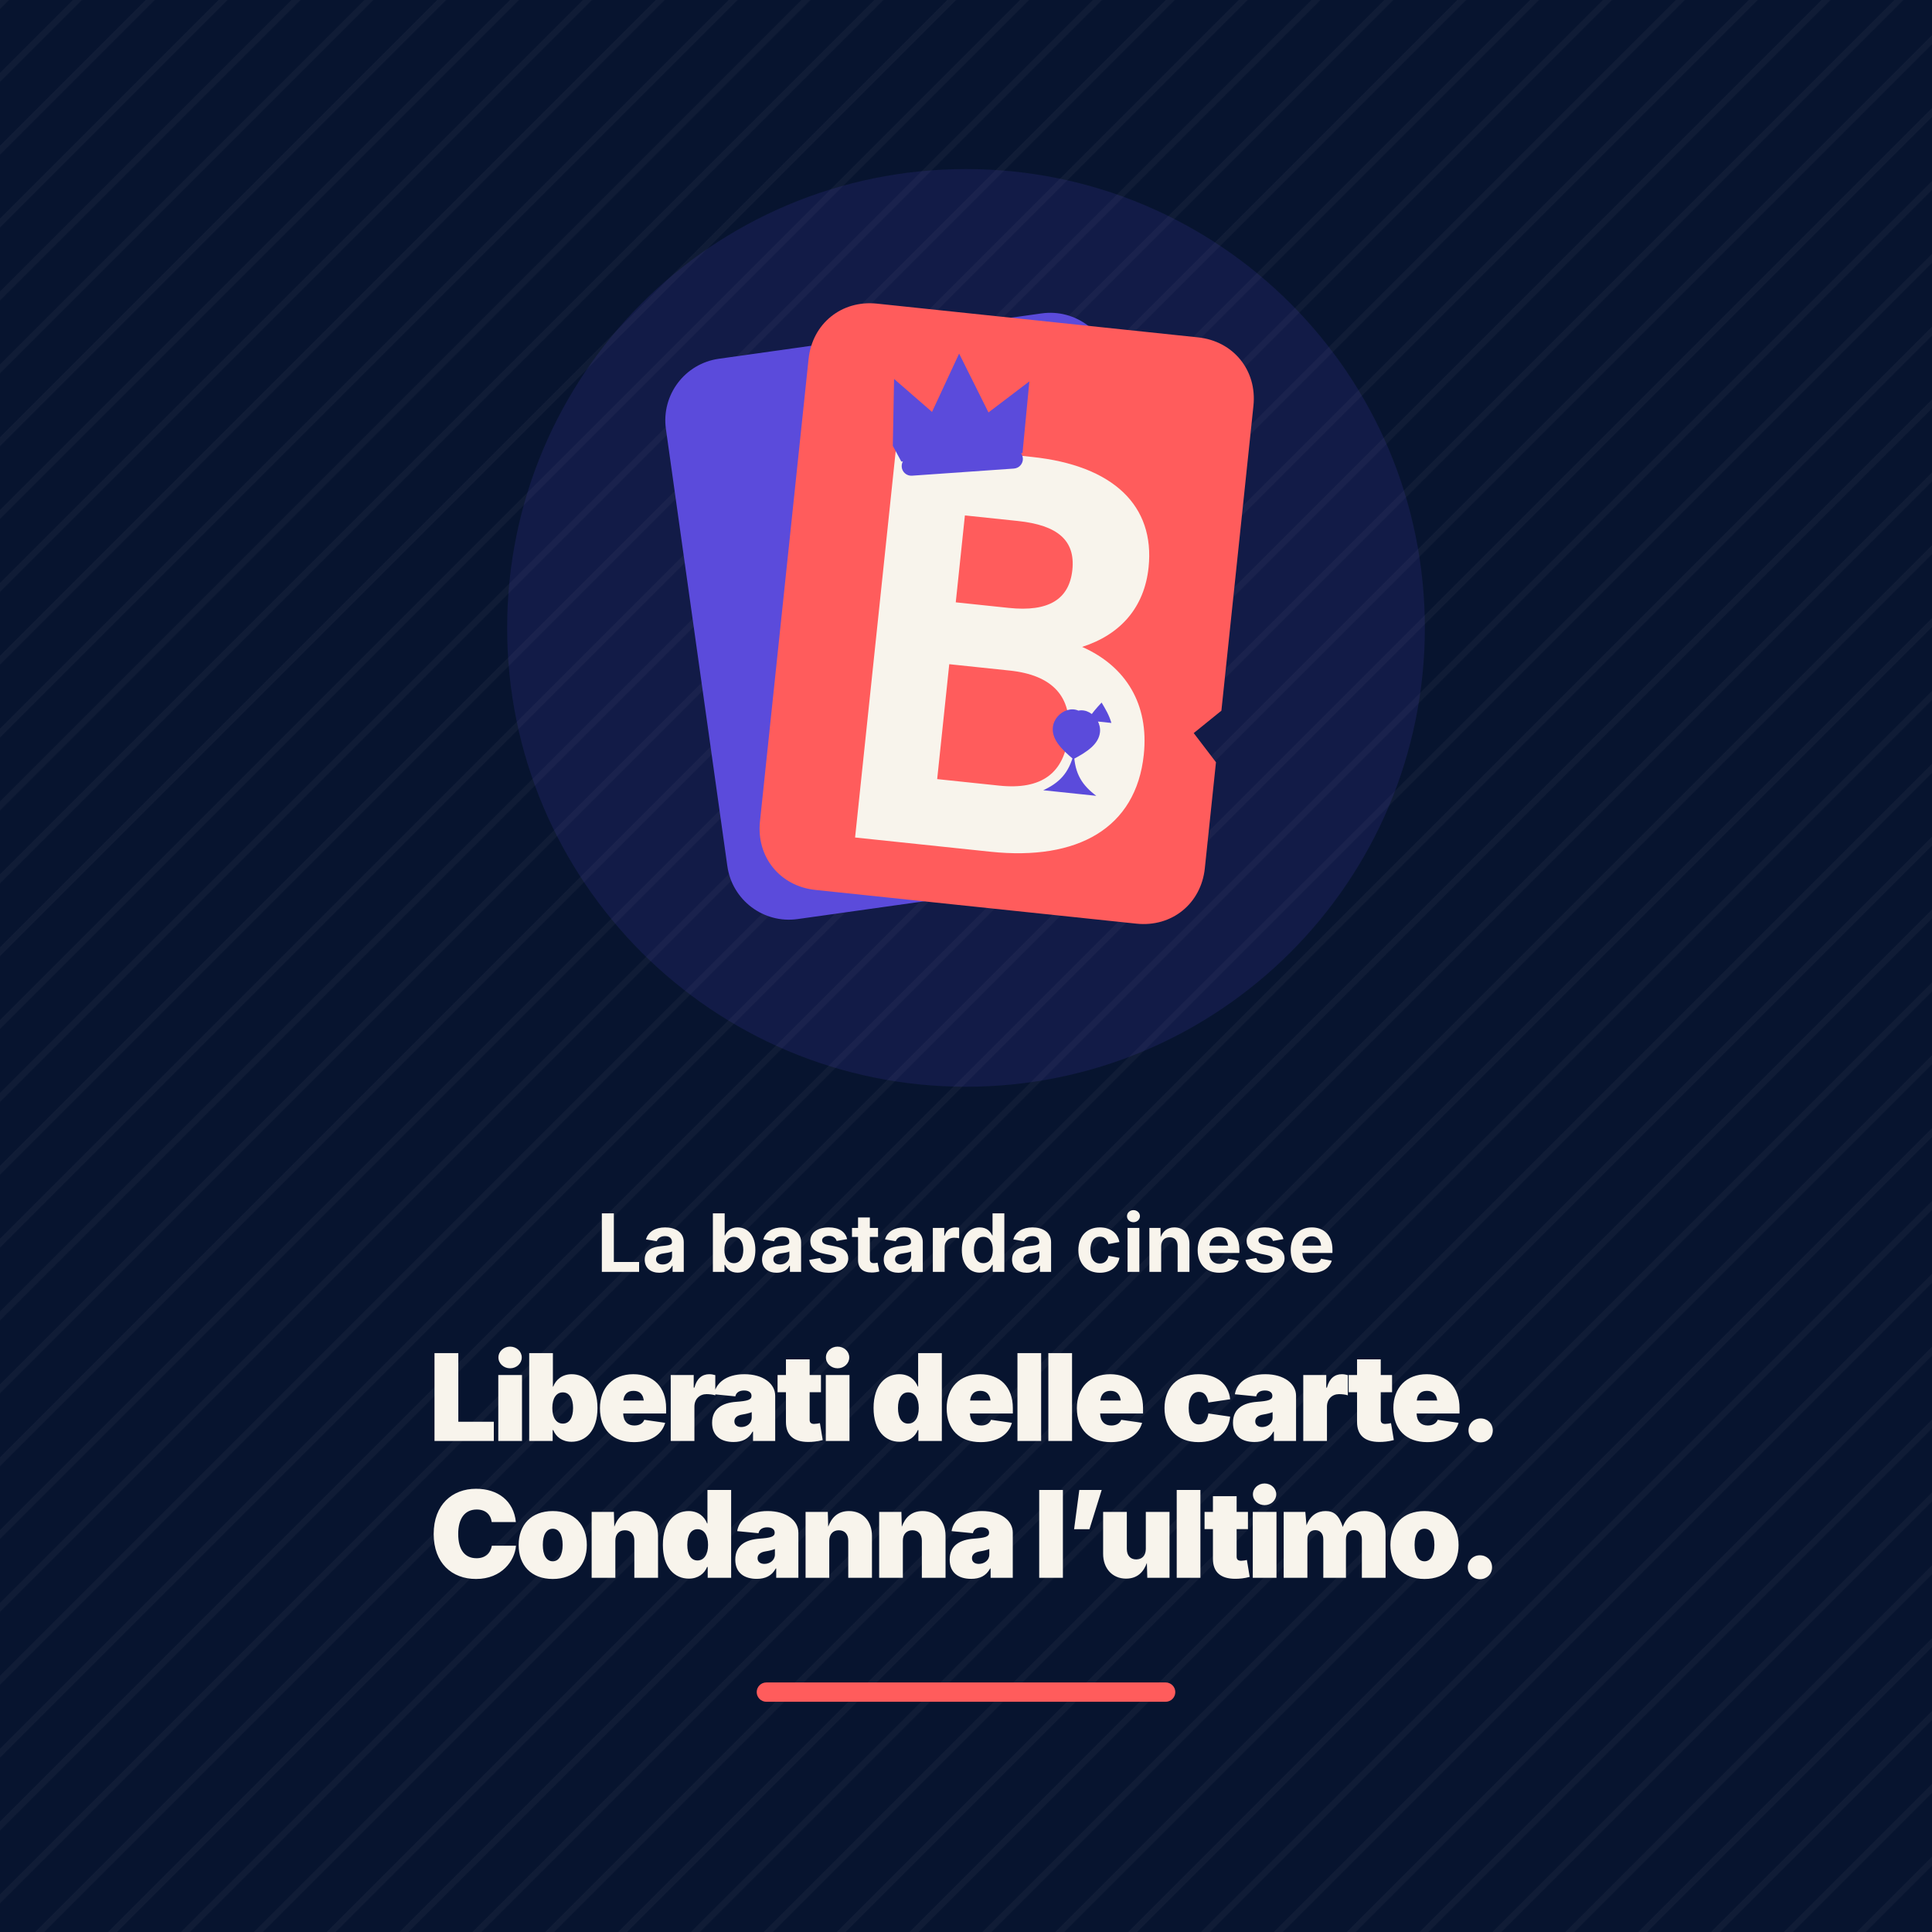
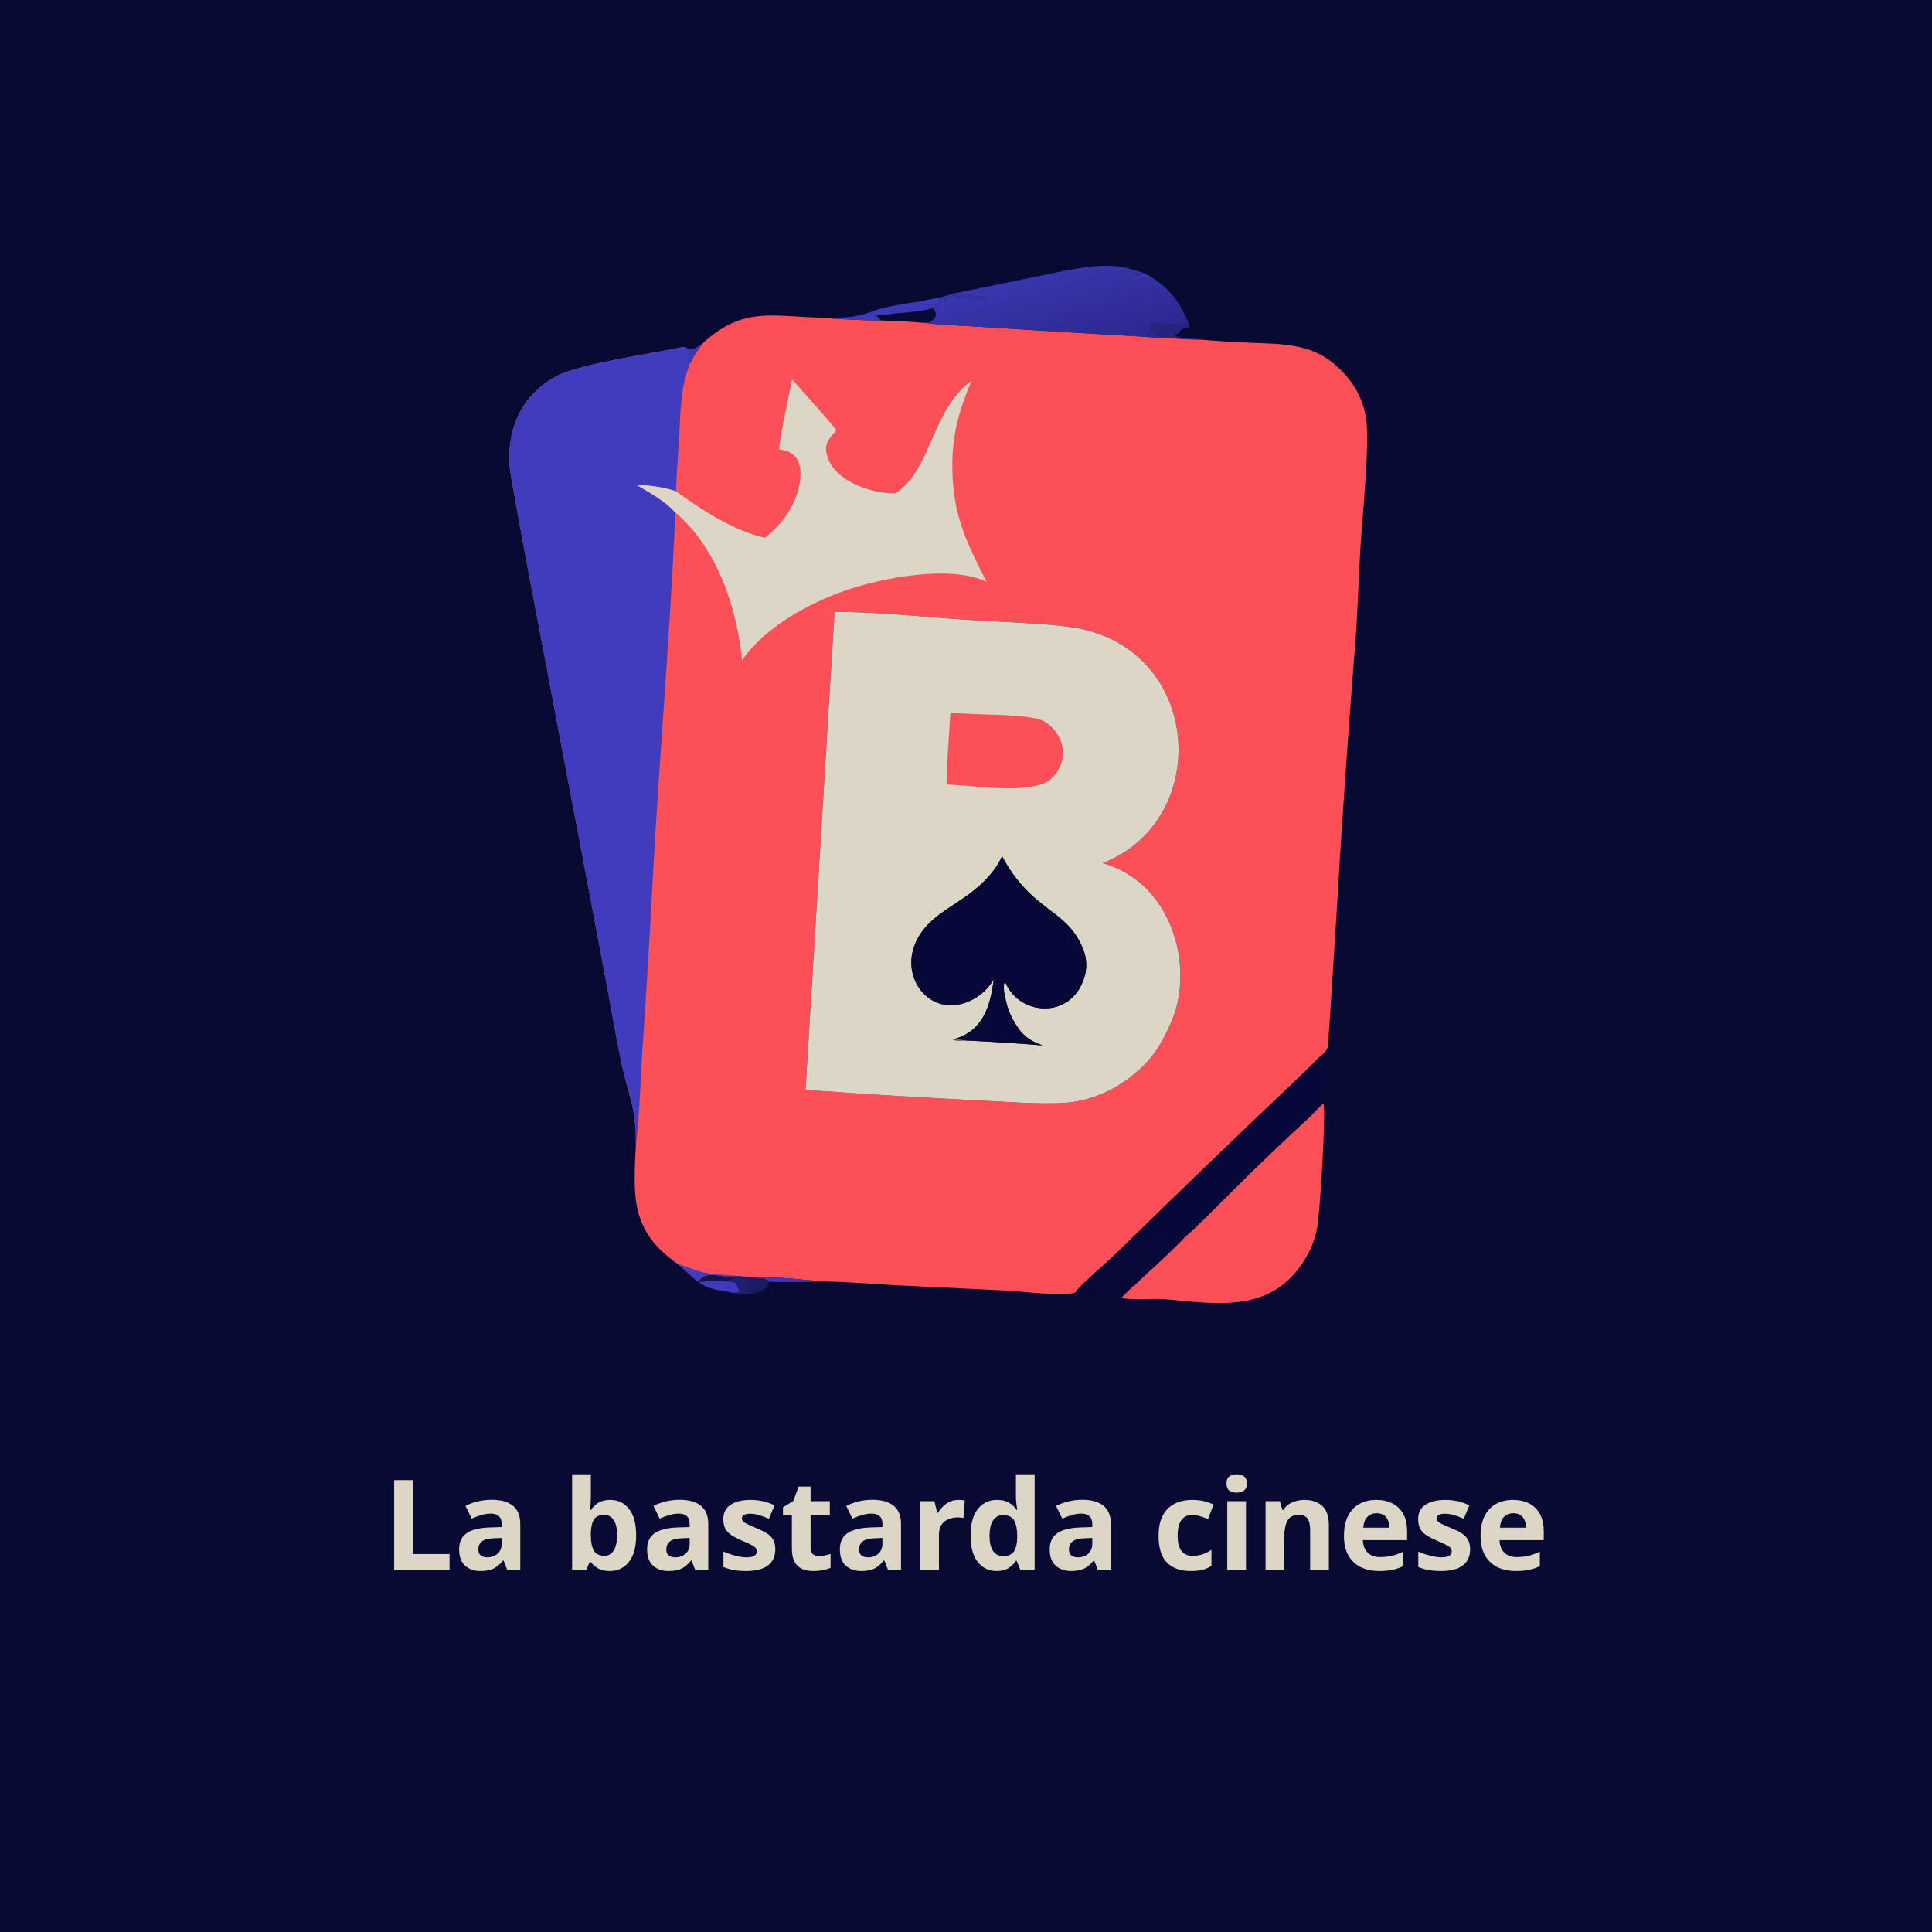
<svg xmlns="http://www.w3.org/2000/svg" viewBox="0 0 1200 1200">
-   <defs>
-     <pattern id="square-weave" width="32" height="32" patternUnits="userSpaceOnUse" patternTransform="rotate(45)">
-       <path d="M0 0v32" stroke="#F8F4EC" stroke-opacity=".04" stroke-width="8" />
-     </pattern>
-   </defs>
-   <rect width="1200" height="1200" fill="#07142F" />
-   <rect width="1200" height="1200" fill="url(#square-weave)" />
-   <circle cx="600" cy="390" r="285" fill="#5B4BDB" fill-opacity=".14" />
-   <g transform="translate(365 145) scale(.92)">
-     <g transform="rotate(-8 220 258)">
-       <rect x="72" y="68" width="304" height="382" rx="42" fill="#5B4BDB" />
-     </g>
-     <g transform="rotate(6 286 256)">
-       <path fill="#FF5C5C" d="M174 58h218c24 0 42 18 42 42v207l-17 17 17 18v72c0 24-18 42-42 42H174c-24 0-42-18-42-42V100c0-24 18-42 42-42Z" />
-       <path fill="#F8F4EC" fill-rule="evenodd" d="M197 150h92c55 0 86 24 86 66 0 27-14 47-39 58 31 10 49 34 49 68 0 50-37 76-96 76h-92V150Zm51 44v59h36c27 0 40-10 40-30 0-20-13-29-40-29h-36Zm0 101v78h42c29 0 43-13 43-39 0-26-15-39-44-39h-41Z" />
-       <path fill="#5B4BDB" d="M331 323c8-13 23-4 23 7 0 8-7 14-16 20-9-6-16-12-16-20 0-11 15-20 23-7 2-5 5-9 8-13 3 4 6 8 8 13Zm7 23c2 14 8 21 18 27h-36c10-6 16-13 18-27Z" />
-       <path fill="#5B4BDB" d="m193 145 4-45 24 24 21-38 17 41 29-19-8 48h-82l-5-11Z" transform="rotate(-10 236 139)" />
-       <rect x="198" y="153" width="82" height="13" rx="6.5" fill="#5B4BDB" transform="rotate(-10 236 139)" />
-     </g>
-   </g>
-   <g fill="#F8F4EC" font-family="Inter, ui-sans-serif, system-ui, sans-serif" text-anchor="middle">
-     <text x="600" y="790" font-size="50" font-weight="700">La bastarda cinese</text>
-     <text x="600" y="895" font-size="75" font-weight="900" letter-spacing="-3">Liberati delle carte.</text>
-     <text x="600" y="980" font-size="75" font-weight="900" letter-spacing="-3">Condanna l’ultimo.</text>
-   </g>
-   <rect x="470" y="1045" width="260" height="12" rx="6" fill="#FF5C5C" />
+   <rect width="1200" height="1200" fill="#080A34" />
+   <svg x="220" y="110" width="760" height="760" viewBox="256 224 512 576">
+     <path fill="#FB5057" d="M388.259 302.058C406.576 285.399 419.5 289.33 442.245 290.142C449.264 290.648 465.791 291.622 472.148 291.508C476.618 291.568 487.529 292.091 491.73 292.586C500.211 293.576 510.504 293.994 519.1 294.511L557.466 296.926L592.064 298.936C597 299.223 604.104 299.926 608.813 299.922C612.81 300.152 618.447 300.577 622.254 300.495C630.349 301.207 638.462 301.705 646.584 301.991C664.871 302.725 678.262 302.632 691.221 317.826C696.038 323.413 699.195 330.237 700.333 337.526C701.997 348.112 699.108 378.846 698.209 390.677C696.855 408.505 696.542 428.552 695.03 446.033C691.579 489.563 688.59 533.129 686.064 576.722C684.839 595.255 683.781 613.97 682.411 632.503C682.284 634.233 681.665 635.124 680.56 636.397C677.849 638.575 674.051 642.581 671.471 645.135C641.616 673.479 611.971 702.042 582.536 730.821C578.678 734.616 565.572 745.71 563.576 748.907C559.985 751.267 537.09 748.45 531.551 748.178L480.267 745.722C469.096 745.119 458.485 744.192 447.26 743.922C444.087 743.475 441.134 743.609 438.002 743.282C429.718 742.416 420.713 741.674 412.398 741.978C409.857 741.689 407.632 741.571 405.116 741.359C402.734 741.341 401.135 741.3 398.747 741.445C393.274 740.977 389.305 739.315 385.677 743.966C382.741 741.153 379.475 738.454 376.518 735.783C353.826 720.146 355.404 703.779 356.6 679.201C356.609 661.008 353.323 657.639 349.792 640.921C347.089 628.123 344.622 613.374 342.167 600.305L314.82 456.087C309.027 425.728 303.199 395.419 297.813 364.981C295.728 353.197 297.717 339.789 304.867 330.04C308.795 324.713 313.923 320.386 319.835 317.412C331.343 311.704 363.845 307.16 378.046 304.128C379.491 303.819 379.971 304.097 380.892 304.826C380.807 307.857 380.771 309.046 382.105 311.613C384.777 306.884 384.834 306.403 388.259 302.058ZM436.442 653.689C464.553 655.718 492.687 657.419 520.838 658.791C532.572 659.353 553.531 661.094 564.107 659.131C574.368 657.126 583.929 652.482 591.85 645.658C598.145 640.248 601.097 636.423 605.009 629.283C608.978 621.579 611.564 615.564 612.541 606.828C615.001 584.845 605.404 560.597 584.94 550.291C582.173 548.925 579.294 547.799 576.334 546.926C623.579 528.673 623.984 459.771 577.432 440.192C572.275 438.052 566.863 436.588 561.331 435.836C548.576 433.981 527.289 433.321 513.687 432.467C494.605 431.269 468.819 428.493 450.113 428.691L436.442 653.689Z" />
+     <path fill="#413CBE" d="M356.6 679.201C356.609 661.008 353.323 657.639 349.792 640.921C347.089 628.123 344.622 613.374 342.167 600.305L314.82 456.087C309.027 425.728 303.199 395.419 297.813 364.981C295.728 353.197 297.717 339.789 304.867 330.04C308.795 324.713 313.923 320.386 319.835 317.412C331.343 311.704 363.845 307.16 378.046 304.128C379.491 303.819 379.971 304.097 380.892 304.826C380.807 307.857 380.771 309.046 382.105 311.613C377.691 322.625 377.712 332.971 377.062 344.661C376.559 353.697 375.79 362.833 375.475 371.865C369.048 369.771 363.504 369.235 356.744 368.781C363.487 372.875 369.714 376.044 375.212 381.899C372.806 437.097 367.873 493.917 364.831 549.278C363.319 578.065 361.583 606.84 359.622 635.599C358.835 647.875 358.266 667.66 356.6 679.201Z" />
+     <path fill="#DCD6C7" d="M430.142 319.248C435.32 325.25 446.599 337.369 450.968 343.256C448.37 346.157 445.544 348.942 446.156 353.078C448.205 366.925 467.519 373.157 478.822 372.912C496.113 361.24 495.657 333.728 514.65 319.825C507.708 336.036 504.669 348.768 505.768 366.77C506.935 385.863 513.417 398.042 521.657 414.541C504.507 406.274 471.659 412.739 454.29 418.92C437.152 425.02 417.007 436.209 406.602 451.43C404.043 426.519 394.851 398.59 375.212 381.899C369.714 376.044 363.487 372.875 356.744 368.781C363.504 369.235 369.048 369.771 375.475 371.865C387.51 380.751 402.658 390.443 417.211 393.798C425.66 387.526 432.386 377.731 433.831 367.2C434.91 359.331 432.749 353.07 424.186 352.223C423.335 350.442 429.376 323.481 430.142 319.248Z" />
+     <path fill="#413CBE" d="M376.518 735.783C380.57 736.713 383.346 738.508 388.364 739.569C394.72 740.912 399.086 740.631 405.116 741.359C402.734 741.341 401.135 741.3 398.747 741.445C393.274 740.977 389.305 739.315 385.677 743.966C382.741 741.153 379.475 738.454 376.518 735.783Z" />
+     <path fill="#DCD6C7" d="M450.113 428.691C468.819 428.493 494.605 431.269 513.687 432.467C527.289 433.321 548.576 433.981 561.331 435.836C566.863 436.588 572.275 438.052 577.432 440.192C623.984 459.771 623.579 528.673 576.334 546.926C579.294 547.799 582.173 548.925 584.94 550.291C605.404 560.597 615.001 584.845 612.541 606.828C611.564 615.564 608.978 621.579 605.009 629.283C601.097 636.423 598.145 640.248 591.85 645.658C583.929 652.482 574.368 657.126 564.107 659.131C553.531 661.094 532.572 659.353 520.838 658.791C492.687 657.419 464.553 655.718 436.442 653.689L450.113 428.691ZM506.892 629.633C508.821 630.073 510.121 630.107 512.02 630.445C524.018 630.971 536.004 631.739 547.971 632.749C544.669 631.381 543.303 630.933 540.418 628.811C539.715 628.129 539.168 627.479 538.358 626.946C533.678 621.012 531.242 615.82 530.168 608.4C530.038 607.596 529.526 603.652 530.298 603.335C530.555 603.505 530.695 603.682 530.907 603.936C537.91 618.799 560.867 620.079 567.247 602.042C569.114 597.156 569.029 592.33 567.18 587.476C561.885 574.416 553.444 571.522 543.568 562.621C537.6 557.23 532.659 550.802 528.983 543.649C525.282 552.109 517.369 559.034 509.822 564.081C500.834 570.093 491.369 575.36 487.567 586.184C481.924 602.25 495.416 619.044 512.543 612.343C517.831 610.33 522.251 606.534 525.039 601.61C523.579 613.782 520.225 625.673 506.892 629.633Z" />
+     <path fill="#080A34" fill-opacity="0.976" d="M525.039 601.61C522.251 606.534 517.831 610.33 512.543 612.343C495.416 619.044 481.924 602.25 487.567 586.184C491.369 575.36 500.834 570.093 509.822 564.081C517.369 559.034 525.282 552.109 528.983 543.649C532.659 550.802 537.6 557.23 543.568 562.621C553.444 571.522 561.885 574.416 567.18 587.476C566.509 590.223 566.576 599.285 567.247 602.042C560.867 620.079 537.91 618.799 530.907 603.936C530.695 603.682 530.555 603.505 530.298 603.335C529.526 603.652 530.038 607.596 530.168 608.4C531.242 615.82 533.678 621.012 538.358 626.946C529.852 622.929 533.764 621.217 529.69 615.175C527.775 612.336 528.225 613.325 526.859 609.688C525.118 614.079 523.54 616.545 521.278 620.584C520.629 621.832 519.968 622.941 519.338 624.216C514.996 625.523 511.075 631.936 520.504 630.242C525.711 629.307 537.251 633.276 540.418 628.811C543.303 630.933 544.669 631.381 547.971 632.749C536.004 631.739 524.018 630.971 512.02 630.445C510.121 630.107 508.821 630.073 506.892 629.633C520.225 625.673 523.579 613.782 525.039 601.61ZM528.756 602.875C528.7 600.821 528.301 600.4 529.254 599.1C531.736 600.014 533.09 606.111 535.192 607.457C535.777 606.183 535.938 605.655 536.348 604.347C537.604 605.614 537.311 608.418 537.618 608.954C538.568 610.62 546.889 614.501 548.457 614.246C552.244 613.628 556.558 612.829 559.629 610.848L559.66 610.427L556.731 611.36L556.186 610.958C557.844 608.634 559.824 608.138 561.131 606.748C563.456 604.274 567.261 598.868 566.211 595.3C563.837 587.234 562.036 577.821 554.385 573.117C549.986 570.413 546.192 568.276 542.376 565.126C537.429 561.042 533.618 549.302 526.746 549.092L526.455 549.736C518.189 567.615 485.264 572.018 489.729 590.872C491.033 596.379 489.05 602.633 491.938 606.699C493.313 606.574 493.045 605.014 494.381 606.473C501.577 614.338 507.259 615.391 515.436 607.718C516.284 608.317 515.901 607.968 516.393 609.03C522.324 605.924 523.388 600.179 525.119 599.181L525.308 599.944C525.548 600.88 525.406 600.526 525.737 601.178L526.476 600.31C526.491 603.724 525.003 605.693 526.208 607.521C527.717 607.829 527.003 607.921 528.411 607.154C529.154 605.756 528.862 604.503 528.756 602.875Z" />
+     <path fill="#07083B" fill-opacity="0.859" d="M526.746 549.092C533.618 549.302 537.429 561.042 542.376 565.126C546.192 568.276 549.986 570.413 554.385 573.117C562.036 577.821 563.837 587.234 566.211 595.3C567.261 598.868 563.456 604.274 561.131 606.748C559.824 608.138 557.844 608.634 556.186 610.958L556.731 611.36L559.66 610.427L559.629 610.848C556.558 612.829 552.244 613.628 548.457 614.246C546.889 614.501 538.568 610.62 537.618 608.954C537.311 608.418 537.604 605.614 536.348 604.347C535.938 605.655 535.777 606.183 535.192 607.457C533.09 606.111 531.736 600.014 529.254 599.1C528.301 600.4 528.7 600.821 528.756 602.875C528.862 604.503 529.154 605.756 528.411 607.154C527.003 607.921 527.717 607.829 526.208 607.521C525.003 605.693 526.491 603.724 526.476 600.31L525.737 601.178C525.406 600.526 525.548 600.88 525.308 599.944L525.119 599.181C523.388 600.179 522.324 605.924 516.393 609.03C515.901 607.968 516.284 608.317 515.436 607.718C507.259 615.391 501.577 614.338 494.381 606.473C493.045 605.014 493.313 606.574 491.938 606.699C489.05 602.633 491.033 596.379 489.729 590.872C485.264 572.018 518.189 567.615 526.455 549.736L526.746 549.092Z" />
+     <path fill="#FB5057" d="M504.646 475.969C517.824 477.529 531.758 476.386 544.746 478.767C553.217 480.319 559.714 490.815 557.175 499.049C555.919 503.124 554.297 505.065 551.413 507.941C540.985 514.84 516.165 510.247 502.843 509.95C502.834 500.628 504.143 485.75 504.646 475.969Z" />
+     <path fill="#07083B" fill-opacity="0.737" d="M526.859 609.688C528.225 613.325 527.775 612.336 529.69 615.175C533.764 621.217 529.852 622.929 538.358 626.946C539.168 627.479 539.715 628.129 540.418 628.811C537.251 633.276 525.711 629.307 520.504 630.242C511.075 631.936 514.996 625.523 519.338 624.216C518.361 625.868 512.587 630.672 519.967 629.346C519.975 629.344 522.593 628.185 522.574 628.204C522.04 628.019 521.053 628.025 520.752 627.83C521.326 627.303 524.054 627.45 524.015 626.034C523.943 623.453 524.406 620.875 521.278 620.584C523.54 616.545 525.118 614.079 526.859 609.688Z" />
+     <path fill="#07083B" fill-opacity="0.627" d="M521.278 620.584C524.406 620.875 523.943 623.453 524.015 626.034C524.054 627.45 521.326 627.303 520.752 627.83C521.053 628.025 522.04 628.019 522.574 628.204C522.593 628.185 519.975 629.344 519.967 629.346C512.587 630.672 518.361 625.868 519.338 624.216C519.968 622.941 520.629 621.832 521.278 620.584Z" />
+     <path fill="#080A34" fill-opacity="0.988" d="M567.18 587.476C569.029 592.33 569.114 597.156 567.247 602.042C566.576 599.285 566.509 590.223 567.18 587.476Z" />
+     <path fill="#E0DBD7" d="M530.168 608.4C530.038 607.596 529.526 603.652 530.298 603.335C530.555 603.505 530.695 603.682 530.907 603.936C530.696 605.343 530.46 606.339 530.813 607.717C530.851 607.865 530.91 608.1 530.803 608.235C530.69 608.376 530.191 608.396 530.168 608.4Z" />
+     <path fill="#595758" d="M512.02 630.445C510.373 630.515 508.311 630.752 506.697 630.41C506.502 630.368 506.125 630.275 506.027 630.069C505.997 630.004 505.994 629.895 506.035 629.833C506.177 629.624 506.8 629.643 506.892 629.633C508.821 630.073 510.121 630.107 512.02 630.445Z" />
+     <path fill="#FB5057" d="M680.264 659.955C681.523 665.335 678.561 712.674 677.208 719.156C676.123 724.399 674.103 729.403 671.245 733.931C655.647 758.938 630.406 754.498 605.494 752.202C601.487 751.832 587.767 752.788 585.209 751.504C587.155 749.422 589.003 747.868 590.783 745.987L591.111 745.927C592.33 744.72 593.564 743.528 594.814 742.353C596.127 741.081 597.466 739.835 598.83 738.617C600.176 737.599 614.084 724.323 615.084 722.914C621.124 717.794 629.723 708.841 635.626 703.034C648.109 690.554 660.85 678.334 673.839 666.381C676.119 664.085 677.826 662.12 680.264 659.955Z" />
+     <defs>
+       <linearGradient id="a" x1="562.588" x2="551.068" y1="306.959" y2="266.574" gradientUnits="userSpaceOnUse">
+         <stop offset="0" stop-color="#3A34B6" stop-opacity="0.718" />
+         <stop offset="1" stop-color="#3F3BBB" stop-opacity="0.906" />
+       </linearGradient>
+     </defs>
+     <path fill="url(#a)" d="M508.574 278.318L548.04 270.231C560.405 267.772 578.757 263.059 590.842 267.767C590.653 268.148 590.449 268.391 590.543 268.782C589.198 267.916 594.768 269.988 594.326 269.796C594.31 270.534 592.141 271.015 591.509 271.021C591.173 271.024 588.16 271.731 588.159 271.733L588.156 271.789C589.816 273.396 595.935 271.69 598.016 270.277C608.368 276.805 612.253 282.237 616.902 292.958C614.783 293.439 613.658 293.545 611.499 293.339C608.907 293.091 606.167 293.484 603.496 292.921C602.424 292.82 599.708 292.687 599.103 293.724C599.07 293.781 599.461 294.328 599.489 294.381C600.121 295.571 597.648 295.429 599.245 296.966L599.168 296.976C599.703 298.974 606.541 299.182 608.813 299.922C604.104 299.926 597 299.223 592.064 298.936L557.466 296.926L519.1 294.511C510.504 293.994 500.211 293.576 491.73 292.586C492.257 292.533 495.166 292.317 495.234 292.266C498.491 289.802 498.606 287.533 496.023 285.665C496.611 284.916 497.991 284.198 498.877 283.643C499.512 282.992 499.303 281.618 499.369 280.68L500.293 280.576C501.461 281.119 503.47 282.748 502.761 280.761C503.894 280.312 505.118 280.193 506.225 279.666C508.088 281.256 521.638 282.136 522.394 281.093C522.119 279.803 512.471 280.592 508.574 278.318Z" />
+     <path fill="#07083B" fill-opacity="0.761" d="M563.576 748.907C565.572 745.71 578.678 734.616 582.536 730.821C611.971 702.042 641.616 673.479 671.471 645.135C671.929 650.572 672.232 647.858 676.44 649.027C676.338 648.999 679.434 652.183 679.705 652.85L679.533 655.947C674.417 657.676 674.156 661.151 673.839 666.381C660.85 678.334 648.109 690.554 635.626 703.034C629.723 708.841 621.124 717.794 615.084 722.914C615.113 722.707 615.142 722.5 615.171 722.293L615.286 721.323C615.577 719.031 617.004 719.29 618.212 717.68L617.995 717.245L618.197 717.161C617.604 717.013 613.092 719.964 613.461 721.234C612.471 722.053 610.599 723.19 610.112 724.36C608.847 727.402 603.055 729.116 605.223 724.368C606.814 720.885 605.481 722.27 604 722.381C603.921 722.336 603.841 722.292 603.762 722.247C603.843 721.795 604.261 721.522 604.261 721.04C603.412 719.858 601.674 721.295 601.056 721.623C600.338 722.253 594.277 726.743 593.965 726.73C593.377 725.499 594.546 724.814 594.771 723.461C595.047 721.804 597.062 722.497 597.75 721.361C597.738 721.269 597.725 721.177 597.713 721.085C597.47 720.764 596.95 721.212 596.7 721.281C596.367 721.389 596.035 721.497 595.702 721.605C593.176 722.308 594.108 725.04 591.318 725.252C590.127 725.342 587.709 728.378 586.493 728.91C585.074 730.043 582.462 732.327 581.131 733.53C579.827 734.897 578.541 735.726 577.002 737.383C575.057 738.751 567.932 745.543 566.37 747.408C565.444 747.917 565.051 748.229 564.172 748.869L563.576 748.907Z" />
+     <path fill="#07083B" fill-opacity="0.278" d="M577.002 737.383C579.255 736.614 581.032 735.548 583.241 734.969C584.78 734.574 585.295 736.045 586.384 734.597C587.255 733.438 588.184 735.214 589.886 734.304C591.915 733.219 593.791 738.042 594.899 739.365C594.351 739.788 593.594 740.899 593.422 740.975C592.229 741.502 589.453 739.595 588.482 740.49C586.046 742.735 586.097 740.612 585.006 740.552C584.212 741.398 584.589 743.052 586.742 742.372C589.457 741.514 590.412 742.57 590.955 745.207L591.111 745.927L590.783 745.987C589.362 742.687 587.839 742.848 584.804 743.718C582.852 744.278 582.088 746.997 580.511 746.476C579.382 745.929 581.497 742.977 580.321 743.048C579.625 743.534 579.679 746.039 579.255 746.345C577.851 747.361 575.994 746.853 574.7 748.083C573.495 749.097 573.074 746.347 572.12 746.272C569.706 746.082 569.13 747.243 566.37 747.408C567.932 745.543 575.057 738.751 577.002 737.383Z" />
+     <defs>
+       <linearGradient id="b" x1="594.147" x2="604.812" y1="726.3" y2="730.036" gradientUnits="userSpaceOnUse">
+         <stop offset="0" stop-color="#08083D" stop-opacity="0.447" />
+         <stop offset="1" stop-color="#06083B" stop-opacity="0.616" />
+       </linearGradient>
+     </defs>
+     <path fill="url(#b)" d="M601.056 721.623C601.674 721.295 603.412 719.858 604.261 721.04C604.261 721.522 603.843 721.795 603.762 722.247C603.841 722.292 603.921 722.336 604 722.381C605.481 722.27 606.814 720.885 605.223 724.368C603.055 729.116 608.847 727.402 610.112 724.36C610.599 723.19 612.471 722.053 613.461 721.234C613.092 719.964 617.604 717.013 618.197 717.161L617.995 717.245L618.212 717.68C617.004 719.29 615.577 719.031 615.286 721.323L615.171 722.293C615.142 722.5 615.113 722.707 615.084 722.914C614.084 724.323 600.176 737.599 598.83 738.617C597.522 736.662 597.614 736.424 595.844 734.773C592.911 732.037 588.103 734.826 588.994 731.286C592.049 731.249 594.177 730.289 596.559 728.326C599.868 725.597 600.247 725.97 600.877 722.55L601.056 721.623Z" />
+     <path fill="#413CBE" fill-opacity="0.941" d="M442.245 290.142C454.056 290.003 458.211 290.961 469.84 286.535C473.649 285.085 485.076 283.301 489.469 282.639C492.311 284.71 495.596 284.279 498.877 283.643C497.991 284.198 496.611 284.916 496.023 285.665C491.566 287.58 481.28 287.684 476 288.569C474.655 288.794 470.525 288.933 469.742 289.263L469.721 289.304C469.736 289.349 471.982 291.356 472.148 291.508C465.791 291.622 449.264 290.648 442.245 290.142Z" />
+     <path fill="#3F39B9" fill-opacity="0.008" d="M496.023 285.665C498.606 287.533 498.491 289.802 495.234 292.266C495.166 292.317 492.257 292.533 491.73 292.586C487.529 292.091 476.618 291.568 472.148 291.508C471.982 291.356 469.736 289.349 469.721 289.304L469.742 289.263C470.525 288.933 474.655 288.794 476 288.569C481.28 287.684 491.566 287.58 496.023 285.665Z" />
+     <path fill="#07083B" fill-opacity="0.118" d="M566.37 747.408C569.13 747.243 569.706 746.082 572.12 746.272C573.074 746.347 573.495 749.097 574.7 748.083C575.994 746.853 577.851 747.361 579.255 746.345C579.679 746.039 579.625 743.534 580.321 743.048C581.497 742.977 579.382 745.929 580.511 746.476C582.088 746.997 582.852 744.278 584.804 743.718C587.839 742.848 589.362 742.687 590.783 745.987C589.003 747.868 587.155 749.422 585.209 751.504L585.081 751.004C583.36 744.043 580.984 749.112 576.523 750.407C568.724 752.673 570.577 750.389 564.172 748.869C565.051 748.229 565.444 747.917 566.37 747.408Z" />
+     <path fill="#3F39B9" fill-opacity="0.569" d="M616.902 292.958C618.211 296.934 614.413 293.722 612.77 296.549C612.243 297.456 610.239 298.556 610.185 298.739C612.439 299.644 619.224 299.778 622.254 300.495C618.447 300.577 612.81 300.152 608.813 299.922C606.541 299.182 599.703 298.974 599.168 296.976L599.245 296.966C597.648 295.429 600.121 295.571 599.489 294.381C599.461 294.328 599.07 293.781 599.103 293.724C599.708 292.687 602.424 292.82 603.496 292.921C606.167 293.484 608.907 293.091 611.499 293.339C613.658 293.545 614.783 293.439 616.902 292.958Z" />
+     <path fill="#07083B" fill-opacity="0.533" d="M581.131 733.53C582.462 732.327 585.074 730.043 586.493 728.91C587.709 728.378 590.127 725.342 591.318 725.252C594.108 725.04 593.176 722.308 595.702 721.605C596.035 721.497 596.367 721.389 596.7 721.281C596.95 721.212 597.47 720.764 597.713 721.085C597.725 721.177 597.738 721.269 597.75 721.361C597.062 722.497 595.047 721.804 594.771 723.461C594.546 724.814 593.377 725.499 593.965 726.73C594.277 726.743 600.338 722.253 601.056 721.623L600.877 722.55C600.247 725.97 599.868 725.597 596.559 728.326C594.177 730.289 592.049 731.249 588.994 731.286C587.948 731.184 582.918 733.084 581.131 733.53Z" />
+     <path fill="#413CBE" fill-opacity="0.988" d="M398.024 743.706C403.955 744.505 403.328 743.495 405.122 748.255C405.213 748.498 405.245 748.468 405.231 748.703C404.904 748.974 402.914 749.144 402.291 749.268C396.257 747.735 392.334 748.297 386.834 744.676L386.153 744.242C389.67 743.652 394.486 743.496 398.024 743.706Z" />
+     <path fill="#07083B" fill-opacity="0.4" d="M581.131 733.53C582.918 733.084 587.948 731.184 588.994 731.286C588.103 734.826 592.911 732.037 595.844 734.773C597.614 736.424 597.522 736.662 598.83 738.617C597.466 739.835 596.127 741.081 594.814 742.353C594.791 741.179 594.75 740.537 594.899 739.365C593.791 738.042 591.915 733.219 589.886 734.304C588.184 735.214 587.255 733.438 586.384 734.597C585.295 736.045 584.78 734.574 583.241 734.969C581.032 735.548 579.255 736.614 577.002 737.383C578.541 735.726 579.827 734.897 581.131 733.53Z" />
+     <path fill="#07083B" fill-opacity="0.682" d="M680.56 636.397L680.18 637.779C677.42 640.381 671.275 647.612 680.113 645.101C678.849 647.624 678.001 647.581 680.737 649.066L680.456 649.998C680.159 650.942 679.922 651.885 679.705 652.85C679.434 652.183 676.338 648.999 676.44 649.027C672.232 647.858 671.929 650.572 671.471 645.135C674.051 642.581 677.849 638.575 680.56 636.397Z" />
+     <path fill="#413CBE" fill-opacity="0.373" d="M398.747 741.445C401.135 741.3 402.734 741.341 405.116 741.359C407.632 741.571 409.857 741.689 412.398 741.978C414.181 742.376 414.685 742.5 416.537 742.459C416.366 742.578 415.709 742.951 415.487 743.251C415.497 743.259 416.029 743.691 416.063 743.739C415.642 744.289 414.346 744.222 413.742 744.256C413.748 744.309 413.753 744.362 413.759 744.414C414.241 744.499 414.708 744.568 415.196 744.607L415.263 744.674C414.412 747.639 412.079 744.379 409.501 749.107C408.981 748.747 407.547 747.895 408.756 747.048C410.739 745.661 408.085 744.169 408.152 743.572C408.179 743.528 408.205 743.484 408.231 743.44C407.781 742.444 405.292 742.354 404.389 742.204C401.528 742.383 401.143 742.39 398.747 741.445Z" />
+     <path fill="#413CBE" fill-opacity="0.439" d="M398.024 743.706L398.661 743.613C400.936 743.299 402.508 742.284 404.389 742.204C405.292 742.354 407.781 742.444 408.231 743.44C408.205 743.484 408.179 743.528 408.152 743.572C408.085 744.169 410.739 745.661 408.756 747.048C407.547 747.895 408.981 748.747 409.501 749.107C409.86 749.134 410.397 749.13 410.74 749.266C410.29 749.502 405.549 749.642 404.749 749.685C403.868 749.566 403.157 749.438 402.291 749.268C402.914 749.144 404.904 748.974 405.231 748.703C405.245 748.468 405.213 748.498 405.122 748.255C403.328 743.495 403.955 744.505 398.024 743.706Z" />
+     <path fill="#3F39B9" fill-opacity="0.984" d="M412.398 741.978C420.713 741.674 429.718 742.416 438.002 743.282C441.134 743.609 444.087 743.475 447.26 743.922C443.961 743.989 421.002 744.454 419.603 743.939C418.352 743.167 417.922 743.014 416.537 742.459C414.685 742.5 414.181 742.376 412.398 741.978Z" />
+     <path fill="#413CBE" fill-opacity="0.224" d="M385.677 743.966C389.305 739.315 393.274 740.977 398.747 741.445C401.143 742.39 401.528 742.383 404.389 742.204C402.508 742.284 400.936 743.299 398.661 743.613L398.024 743.706C394.486 743.496 389.67 743.652 386.153 744.242C385.947 744.147 385.835 744.124 385.677 743.966Z" />
+     <path fill="#413CBE" fill-opacity="0.329" d="M416.537 742.459C417.922 743.014 418.352 743.167 419.603 743.939C417.673 749.804 409.89 750.426 404.749 749.685C405.549 749.642 410.29 749.502 410.74 749.266C410.397 749.13 409.86 749.134 409.501 749.107C412.079 744.379 414.412 747.639 415.263 744.674L415.196 744.607C414.708 744.568 414.241 744.499 413.759 744.414C413.753 744.362 413.748 744.309 413.742 744.256C414.346 744.222 415.642 744.289 416.063 743.739C416.029 743.691 415.497 743.259 415.487 743.251C415.709 742.951 416.366 742.578 416.537 742.459Z" />
+     <path fill="#07083B" fill-opacity="0.973" d="M673.839 666.381C674.156 661.151 674.417 657.676 679.533 655.947C679.78 657.304 679.948 658.617 680.264 659.955C677.826 662.12 676.119 664.085 673.839 666.381Z" />
+     <path fill="#3F39B9" fill-opacity="0.855" d="M508.574 278.318C512.471 280.592 522.119 279.803 522.394 281.093C521.638 282.136 508.088 281.256 506.225 279.666C505.118 280.193 503.894 280.312 502.761 280.761C503.47 282.748 501.461 281.119 500.293 280.576C502.931 279.717 505.819 278.732 508.574 278.318Z" />
+     <path fill="#07083B" fill-opacity="0.294" d="M594.899 739.365C594.75 740.537 594.791 741.179 594.814 742.353C593.564 743.528 592.33 744.72 591.111 745.927L590.955 745.207C590.412 742.57 589.457 741.514 586.742 742.372C584.589 743.052 584.212 741.398 585.006 740.552C586.097 740.612 586.046 742.735 588.482 740.49C589.453 739.595 592.229 741.502 593.422 740.975C593.594 740.899 594.351 739.788 594.899 739.365Z" />
+     <path fill="#3F39B9" fill-opacity="0.949" d="M380.892 304.826C384.358 305.337 384.894 304.144 388.259 302.058C384.834 306.403 384.777 306.884 382.105 311.613C380.771 309.046 380.807 307.857 380.892 304.826Z" />
+     <path fill="#07083B" fill-opacity="0.153" d="M680.113 645.101C671.275 647.612 677.42 640.381 680.18 637.779L680.456 638.628C680.799 639.77 681.104 640.153 682.023 640.918L681.396 641.616C678.309 640.108 677.208 643.82 679.995 644.648L680.113 645.101Z" />
+     <path fill="#413CBE" fill-opacity="0.965" d="M489.469 282.639C492.866 281.973 495.976 281.454 499.369 280.68C499.303 281.618 499.512 282.992 498.877 283.643C495.596 284.279 492.311 284.71 489.469 282.639Z" />
+     <path fill="#3F39B9" fill-opacity="0.929" d="M590.842 267.767C594.176 268.511 595.037 268.89 598.016 270.277C595.935 271.69 589.816 273.396 588.156 271.789L588.159 271.733C588.16 271.731 591.173 271.024 591.509 271.021C592.141 271.015 594.31 270.534 594.326 269.796C594.768 269.988 589.198 267.916 590.543 268.782C590.449 268.391 590.653 268.148 590.842 267.767Z" />
+     <path fill="#07083B" fill-opacity="0.863" d="M681.396 641.616L682.023 640.918C683.213 644.272 682.298 645.431 680.737 649.066C678.001 647.581 678.849 647.624 680.113 645.101L679.995 644.648C680.741 643.368 680.873 643.012 681.396 641.616Z" />
+     <path fill="#07083B" fill-opacity="0.043" d="M679.995 644.648C677.208 643.82 678.309 640.108 681.396 641.616C680.873 643.012 680.741 643.368 679.995 644.648Z" />
+   </svg>
+   <text x="600" y="975" text-anchor="middle" fill="#DCD6C7" font-family="Outfit,system-ui,sans-serif" font-size="78" font-weight="800">La bastarda cinese</text>
</svg>
